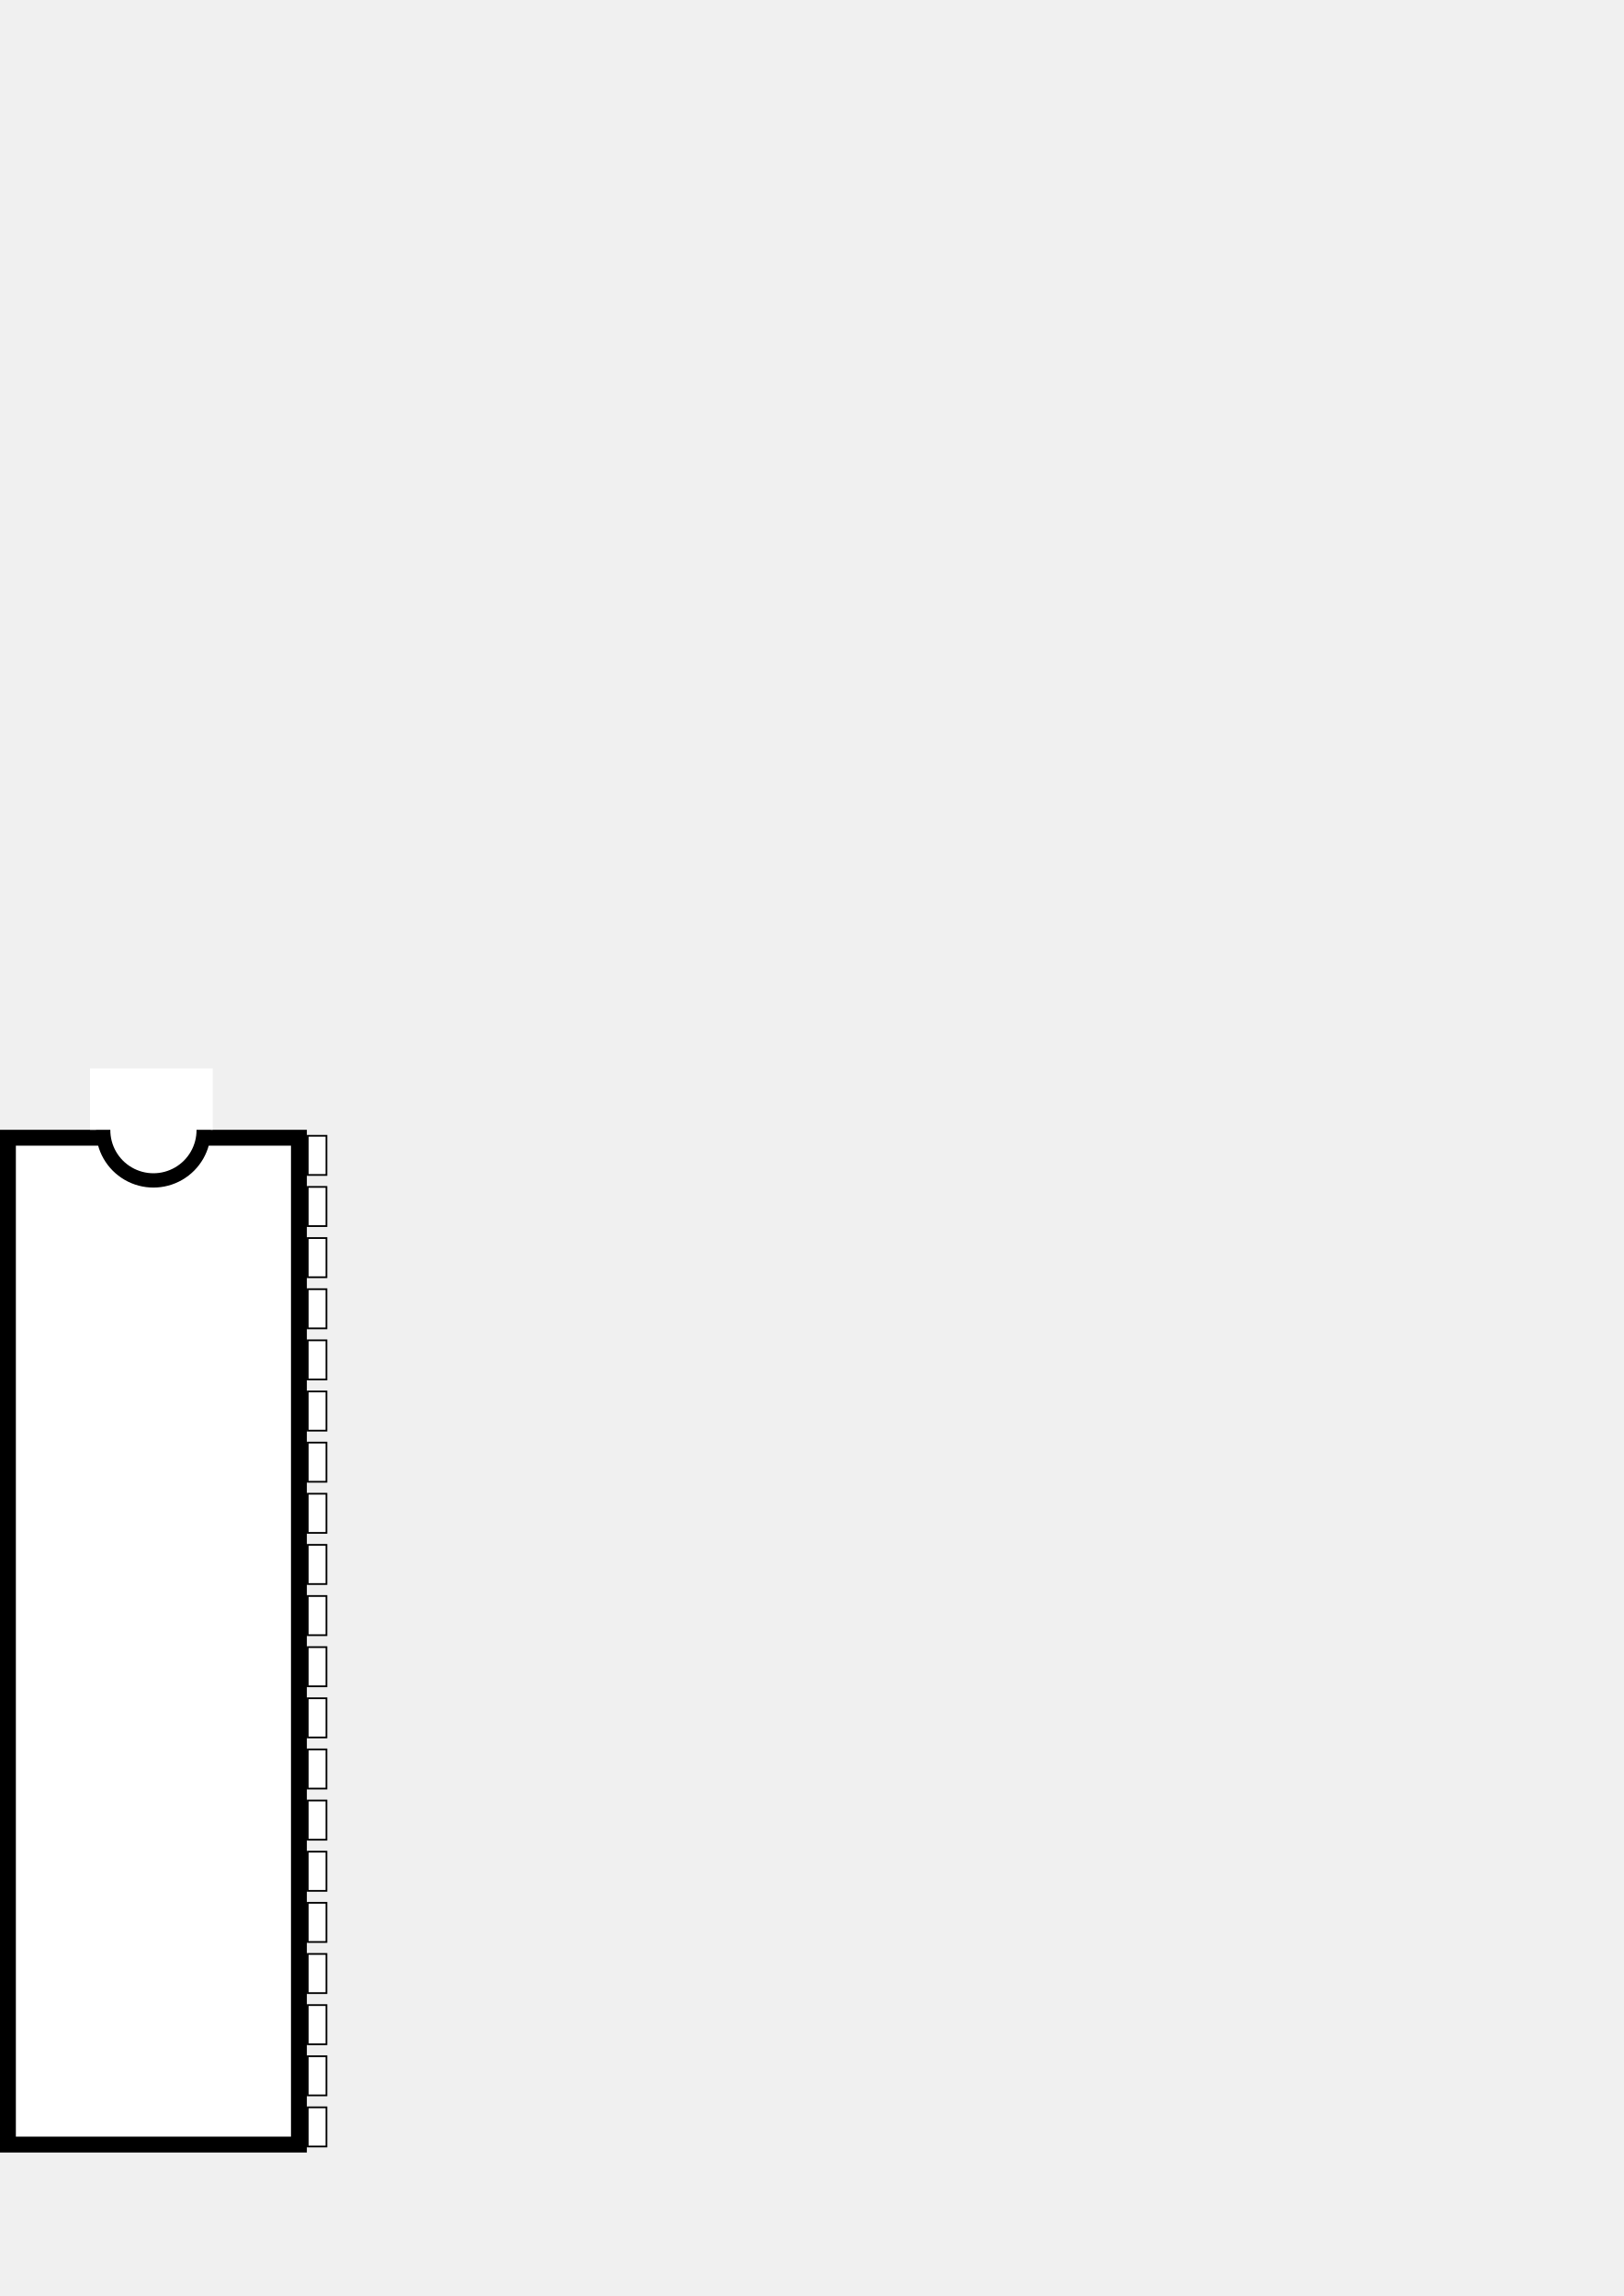
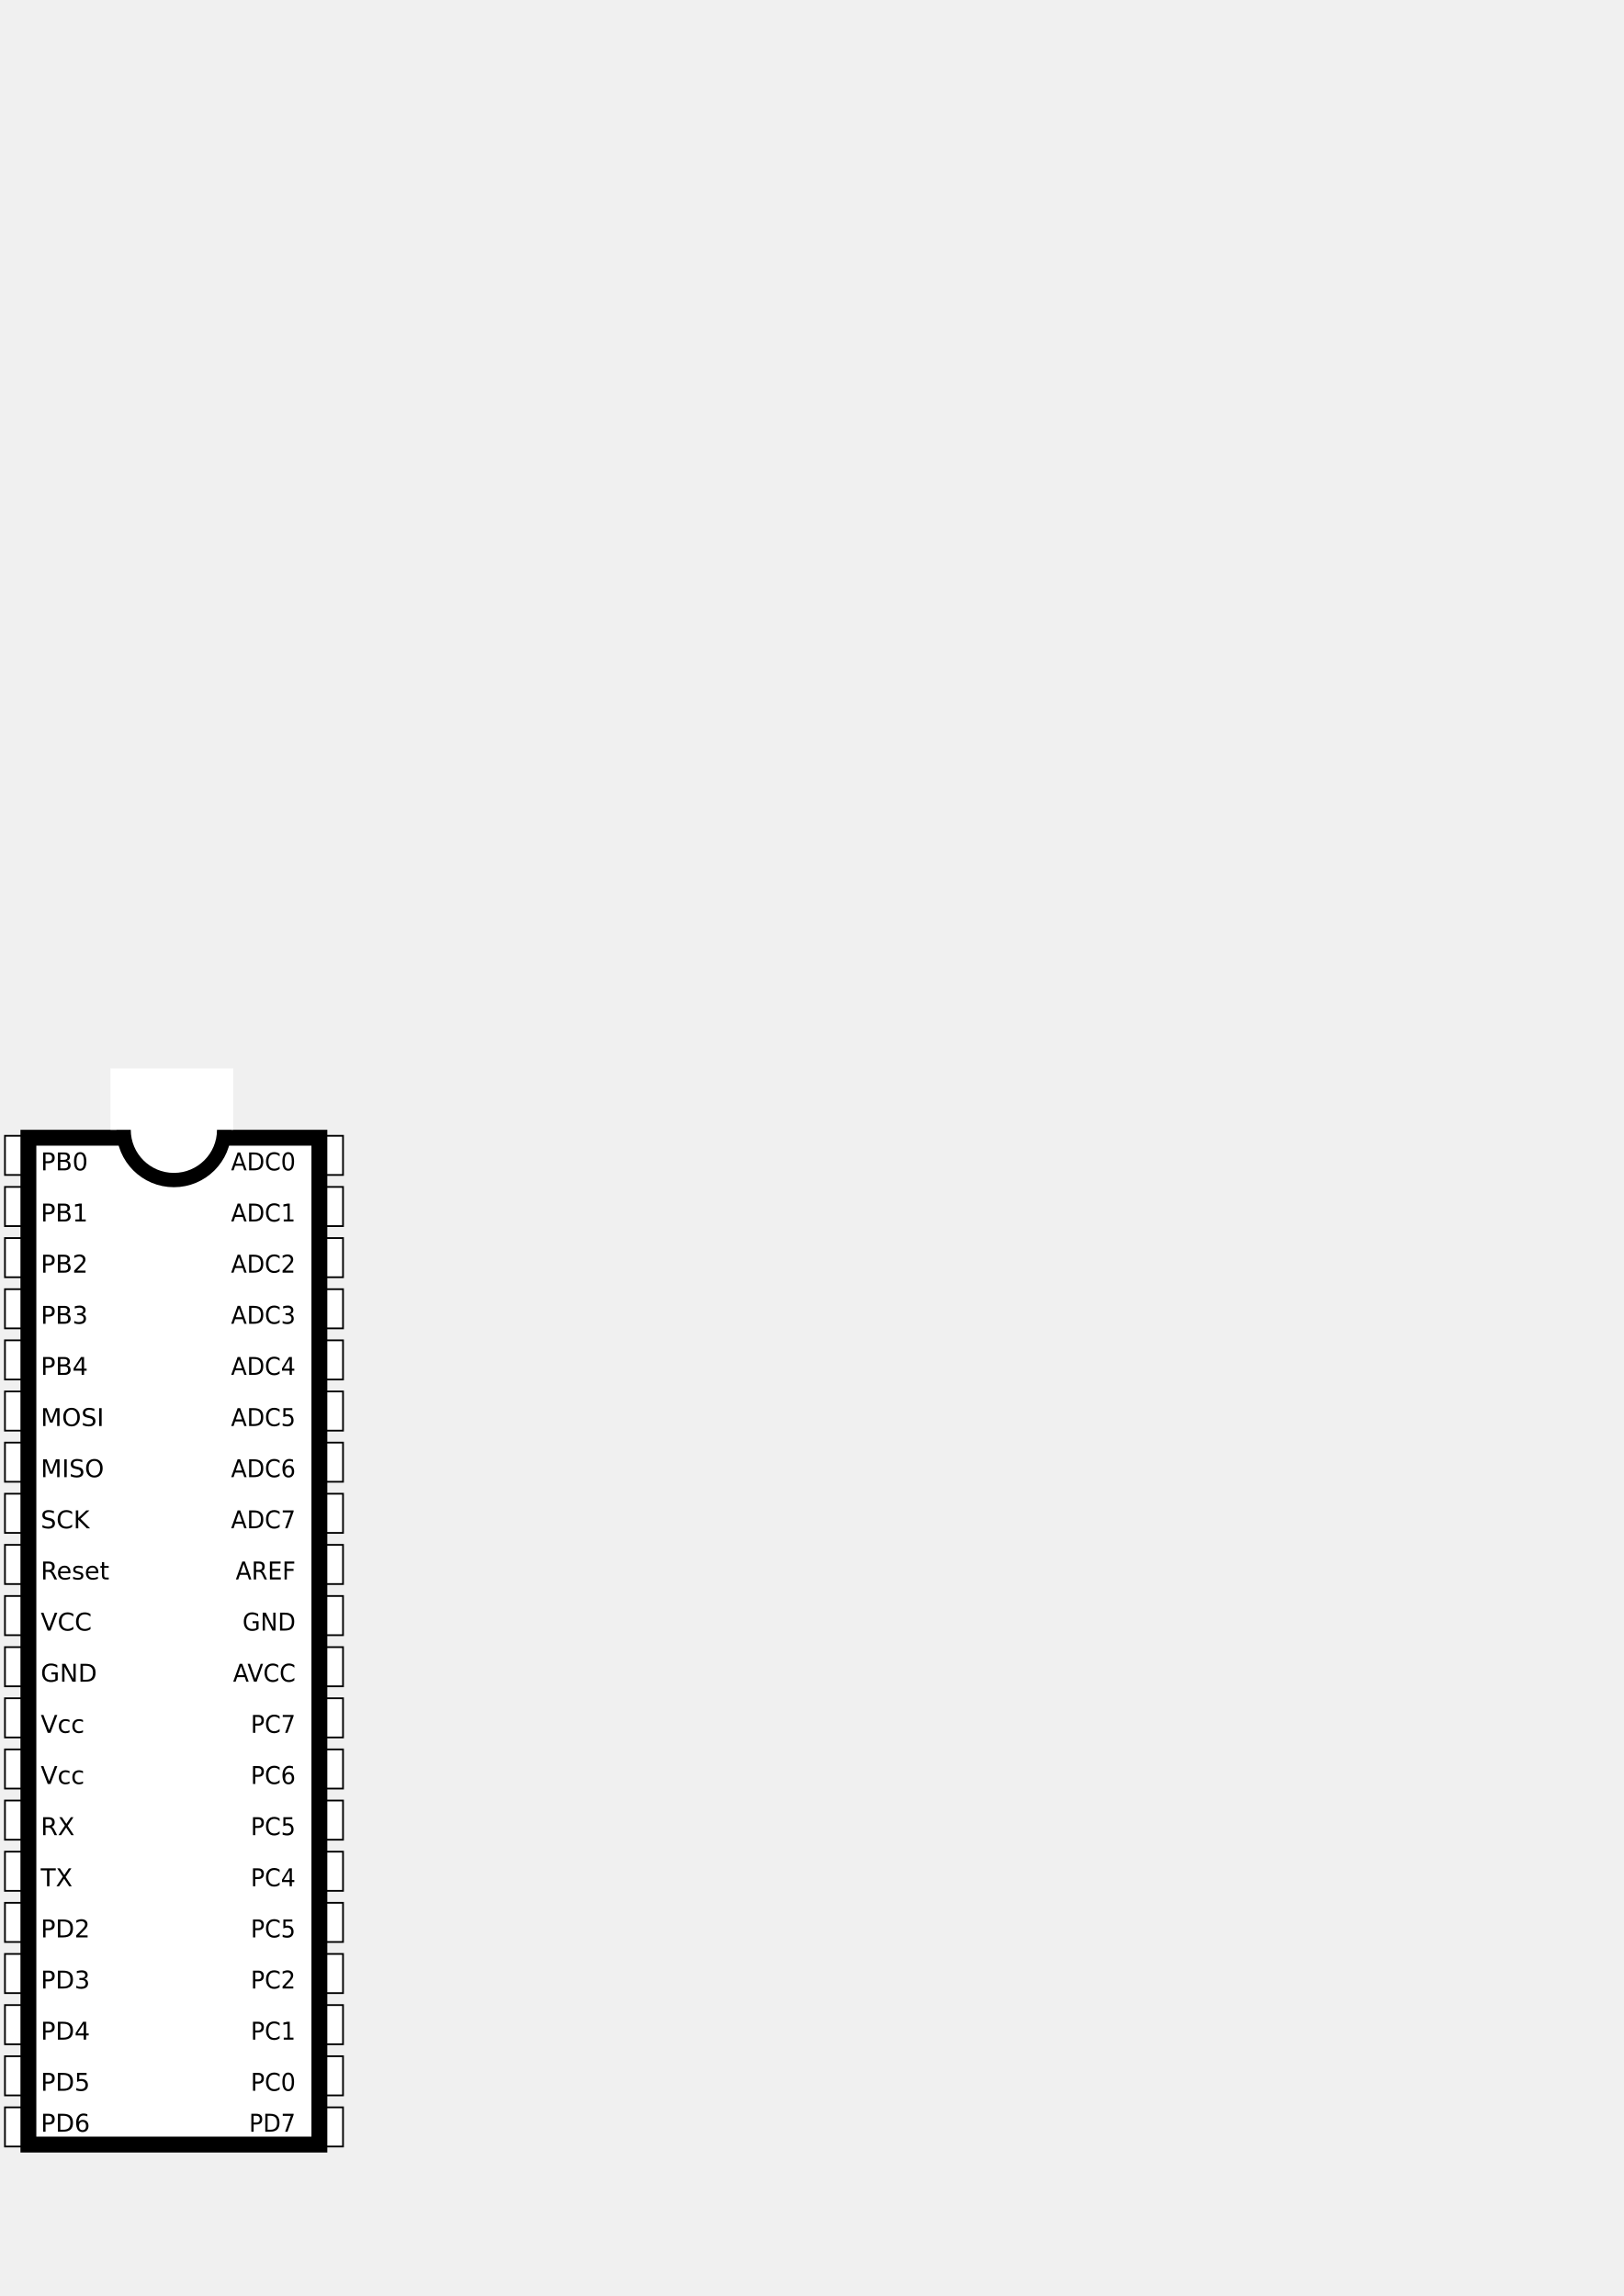
<svg xmlns="http://www.w3.org/2000/svg" width="210mm" height="297mm" id="svg3813" version="1.1">
  <defs id="defs3815">
    </defs>
  <g id="layer1">
-     <a id="a4367">
-       <rect y="556.24" x="3.878" height="492.244" width="142.244" id="rect3705" style="fill:#ffffff;fill-opacity:1;stroke:#000000;stroke-width:7.756;stroke-miterlimit:4;stroke-opacity:1;stroke-dasharray:none" />
-     </a>
-     <path transform="matrix(1.273936,0,0,1.273936,-195.2565,253.6177)" style="fill:#ffffff;fill-opacity:1;stroke:#000000;stroke-width:5.495;stroke-miterlimit:4;stroke-opacity:1;stroke-dasharray:none" id="path3660" d="m 231.429,234.505 a 19.286,19.286 0 1 1 -38.571,0 19.286,19.286 0 1 1 38.571,0 z" />
-     <rect style="fill:#ffffff;fill-opacity:1;stroke:#ffffff;stroke-width:1.106;stroke-miterlimit:4;stroke-opacity:1;stroke-dasharray:none" id="rect3701" width="58.894" height="28.894" x="44.553" y="522.915" />
-     <rect style="fill:#ffffff;fill-opacity:1;stroke:#000000;stroke-width:0.85;stroke-miterlimit:4;stroke-opacity:1;stroke-dasharray:none" id="rect4380-8-7-2-5-1" width="9.15" height="19.15" x="150.425" y="1030.287" />
-     <rect style="fill:#ffffff;fill-opacity:1;stroke:#000000;stroke-width:0.85;stroke-miterlimit:4;stroke-opacity:1;stroke-dasharray:none" id="rect4380-8-7-2-5-1-0" width="9.15" height="19.15" x="150.425" y="1005.287" />
-     <rect style="fill:#ffffff;fill-opacity:1;stroke:#000000;stroke-width:0.85;stroke-miterlimit:4;stroke-opacity:1;stroke-dasharray:none" id="rect4380-8-7-2-5-1-6" width="9.15" height="19.15" x="150.425" y="980.287" />
-     <rect style="fill:#ffffff;fill-opacity:1;stroke:#000000;stroke-width:0.85;stroke-miterlimit:4;stroke-opacity:1;stroke-dasharray:none" id="rect4380-8-7-2-5-1-0-3" width="9.15" height="19.15" x="150.425" y="955.287" />
-     <rect style="fill:#ffffff;fill-opacity:1;stroke:#000000;stroke-width:0.85;stroke-miterlimit:4;stroke-opacity:1;stroke-dasharray:none" id="rect4380-8-7-2-5-1-2" width="9.15" height="19.15" x="150.425" y="930.287" />
-     <rect style="fill:#ffffff;fill-opacity:1;stroke:#000000;stroke-width:0.85;stroke-miterlimit:4;stroke-opacity:1;stroke-dasharray:none" id="rect4380-8-7-2-5-1-0-0" width="9.15" height="19.15" x="150.425" y="905.287" />
-     <rect style="fill:#ffffff;fill-opacity:1;stroke:#000000;stroke-width:0.85;stroke-miterlimit:4;stroke-opacity:1;stroke-dasharray:none" id="rect4380-8-7-2-5-1-6-6" width="9.15" height="19.15" x="150.425" y="880.287" />
-     <rect style="fill:#ffffff;fill-opacity:1;stroke:#000000;stroke-width:0.85;stroke-miterlimit:4;stroke-opacity:1;stroke-dasharray:none" id="rect4380-8-7-2-5-1-0-3-1" width="9.15" height="19.15" x="150.425" y="855.287" />
-     <rect style="fill:#ffffff;fill-opacity:1;stroke:#000000;stroke-width:0.85;stroke-miterlimit:4;stroke-opacity:1;stroke-dasharray:none" id="rect4380-8-7-2-5-1-5" width="9.15" height="19.15" x="150.425" y="830.287" />
-     <rect style="fill:#ffffff;fill-opacity:1;stroke:#000000;stroke-width:0.85;stroke-miterlimit:4;stroke-opacity:1;stroke-dasharray:none" id="rect4380-8-7-2-5-1-0-5" width="9.15" height="19.15" x="150.425" y="805.287" />
-     <rect style="fill:#ffffff;fill-opacity:1;stroke:#000000;stroke-width:0.85;stroke-miterlimit:4;stroke-opacity:1;stroke-dasharray:none" id="rect4380-8-7-2-5-1-6-4" width="9.15" height="19.15" x="150.425" y="780.287" />
-     <rect style="fill:#ffffff;fill-opacity:1;stroke:#000000;stroke-width:0.85;stroke-miterlimit:4;stroke-opacity:1;stroke-dasharray:none" id="rect4380-8-7-2-5-1-0-3-7" width="9.15" height="19.15" x="150.425" y="755.287" />
-     <rect style="fill:#ffffff;fill-opacity:1;stroke:#000000;stroke-width:0.85;stroke-miterlimit:4;stroke-opacity:1;stroke-dasharray:none" id="rect4380-8-7-2-5-1-2-6" width="9.15" height="19.15" x="150.425" y="730.287" />
-     <rect style="fill:#ffffff;fill-opacity:1;stroke:#000000;stroke-width:0.85;stroke-miterlimit:4;stroke-opacity:1;stroke-dasharray:none" id="rect4380-8-7-2-5-1-0-0-5" width="9.15" height="19.15" x="150.425" y="705.287" />
-     <rect style="fill:#ffffff;fill-opacity:1;stroke:#000000;stroke-width:0.85;stroke-miterlimit:4;stroke-opacity:1;stroke-dasharray:none" id="rect4380-8-7-2-5-1-6-6-6" width="9.15" height="19.15" x="150.425" y="680.287" />
-     <rect style="fill:#ffffff;fill-opacity:1;stroke:#000000;stroke-width:0.85;stroke-miterlimit:4;stroke-opacity:1;stroke-dasharray:none" id="rect4380-8-7-2-5-1-0-3-1-9" width="9.15" height="19.15" x="150.425" y="655.287" />
-     <rect style="fill:#ffffff;fill-opacity:1;stroke:#000000;stroke-width:0.85;stroke-miterlimit:4;stroke-opacity:1;stroke-dasharray:none" id="rect4380-8-7-2-5-1-2-6-3" width="9.15" height="19.15" x="150.425" y="630.287" />
-     <rect style="fill:#ffffff;fill-opacity:1;stroke:#000000;stroke-width:0.85;stroke-miterlimit:4;stroke-opacity:1;stroke-dasharray:none" id="rect4380-8-7-2-5-1-0-0-5-7" width="9.15" height="19.15" x="150.425" y="605.287" />
-     <rect style="fill:#ffffff;fill-opacity:1;stroke:#000000;stroke-width:0.85;stroke-miterlimit:4;stroke-opacity:1;stroke-dasharray:none" id="rect4380-8-7-2-5-1-6-6-6-4" width="9.15" height="19.15" x="150.425" y="580.287" />
-     <rect style="fill:#ffffff;fill-opacity:1;stroke:#000000;stroke-width:0.85;stroke-miterlimit:4;stroke-opacity:1;stroke-dasharray:none" id="rect4380-8-7-2-5-1-0-3-1-9-5" width="9.15" height="19.15" x="150.425" y="555.287" />
-     <rect style="fill:#ffffff;fill-opacity:1;stroke:#000000;stroke-width:0.85;stroke-miterlimit:4;stroke-opacity:1;stroke-dasharray:none" id="rect4380-8-7-2-5-1-25" width="9.15" height="19.15" x="-9.575" y="1030.287" />
-     <rect style="fill:#ffffff;fill-opacity:1;stroke:#000000;stroke-width:0.85;stroke-miterlimit:4;stroke-opacity:1;stroke-dasharray:none" id="rect4380-8-7-2-5-1-0-4" width="9.15" height="19.15" x="-9.575" y="1005.287" />
-     <rect style="fill:#ffffff;fill-opacity:1;stroke:#000000;stroke-width:0.85;stroke-miterlimit:4;stroke-opacity:1;stroke-dasharray:none" id="rect4380-8-7-2-5-1-6-7" width="9.15" height="19.15" x="-9.575" y="980.287" />
-     <rect style="fill:#ffffff;fill-opacity:1;stroke:#000000;stroke-width:0.85;stroke-miterlimit:4;stroke-opacity:1;stroke-dasharray:none" id="rect4380-8-7-2-5-1-0-3-4" width="9.15" height="19.15" x="-9.575" y="955.287" />
-     <rect style="fill:#ffffff;fill-opacity:1;stroke:#000000;stroke-width:0.85;stroke-miterlimit:4;stroke-opacity:1;stroke-dasharray:none" id="rect4380-8-7-2-5-1-2-4" width="9.15" height="19.15" x="-9.575" y="930.287" />
-     <rect style="fill:#ffffff;fill-opacity:1;stroke:#000000;stroke-width:0.85;stroke-miterlimit:4;stroke-opacity:1;stroke-dasharray:none" id="rect4380-8-7-2-5-1-0-0-3" width="9.15" height="19.15" x="-9.575" y="905.287" />
-     <rect style="fill:#ffffff;fill-opacity:1;stroke:#000000;stroke-width:0.85;stroke-miterlimit:4;stroke-opacity:1;stroke-dasharray:none" id="rect4380-8-7-2-5-1-6-6-0" width="9.15" height="19.15" x="-9.575" y="880.287" />
-     <rect style="fill:#ffffff;fill-opacity:1;stroke:#000000;stroke-width:0.85;stroke-miterlimit:4;stroke-opacity:1;stroke-dasharray:none" id="rect4380-8-7-2-5-1-0-3-1-7" width="9.15" height="19.15" x="-9.575" y="855.287" />
-     <rect style="fill:#ffffff;fill-opacity:1;stroke:#000000;stroke-width:0.85;stroke-miterlimit:4;stroke-opacity:1;stroke-dasharray:none" id="rect4380-8-7-2-5-1-5-8" width="9.15" height="19.15" x="-9.575" y="830.287" />
-     <rect style="fill:#ffffff;fill-opacity:1;stroke:#000000;stroke-width:0.85;stroke-miterlimit:4;stroke-opacity:1;stroke-dasharray:none" id="rect4380-8-7-2-5-1-0-5-6" width="9.15" height="19.15" x="-9.575" y="805.287" />
-     <rect style="fill:#ffffff;fill-opacity:1;stroke:#000000;stroke-width:0.85;stroke-miterlimit:4;stroke-opacity:1;stroke-dasharray:none" id="rect4380-8-7-2-5-1-6-4-8" width="9.15" height="19.15" x="-9.575" y="780.287" />
-     <rect style="fill:#ffffff;fill-opacity:1;stroke:#000000;stroke-width:0.85;stroke-miterlimit:4;stroke-opacity:1;stroke-dasharray:none" id="rect4380-8-7-2-5-1-0-3-7-8" width="9.15" height="19.15" x="-9.575" y="755.287" />
-     <rect style="fill:#ffffff;fill-opacity:1;stroke:#000000;stroke-width:0.85;stroke-miterlimit:4;stroke-opacity:1;stroke-dasharray:none" id="rect4380-8-7-2-5-1-2-6-4" width="9.15" height="19.15" x="-9.575" y="730.287" />
-     <rect style="fill:#ffffff;fill-opacity:1;stroke:#000000;stroke-width:0.85;stroke-miterlimit:4;stroke-opacity:1;stroke-dasharray:none" id="rect4380-8-7-2-5-1-0-0-5-3" width="9.15" height="19.15" x="-9.575" y="705.287" />
-     <rect style="fill:#ffffff;fill-opacity:1;stroke:#000000;stroke-width:0.85;stroke-miterlimit:4;stroke-opacity:1;stroke-dasharray:none" id="rect4380-8-7-2-5-1-6-6-6-1" width="9.15" height="19.15" x="-9.575" y="680.287" />
-     <rect style="fill:#ffffff;fill-opacity:1;stroke:#000000;stroke-width:0.85;stroke-miterlimit:4;stroke-opacity:1;stroke-dasharray:none" id="rect4380-8-7-2-5-1-0-3-1-9-4" width="9.15" height="19.15" x="-9.575" y="655.287" />
-     <rect style="fill:#ffffff;fill-opacity:1;stroke:#000000;stroke-width:0.85;stroke-miterlimit:4;stroke-opacity:1;stroke-dasharray:none" id="rect4380-8-7-2-5-1-2-6-3-9" width="9.15" height="19.15" x="-9.575" y="630.287" />
-     <rect style="fill:#ffffff;fill-opacity:1;stroke:#000000;stroke-width:0.85;stroke-miterlimit:4;stroke-opacity:1;stroke-dasharray:none" id="rect4380-8-7-2-5-1-0-0-5-7-2" width="9.15" height="19.15" x="-9.575" y="605.287" />
-     <rect style="fill:#ffffff;fill-opacity:1;stroke:#000000;stroke-width:0.85;stroke-miterlimit:4;stroke-opacity:1;stroke-dasharray:none" id="rect4380-8-7-2-5-1-6-6-6-4-0" width="9.15" height="19.15" x="-9.575" y="580.287" />
-     <rect style="fill:#ffffff;fill-opacity:1;stroke:#000000;stroke-width:0.85;stroke-miterlimit:4;stroke-opacity:1;stroke-dasharray:none" id="rect4380-8-7-2-5-1-0-3-1-9-5-6" width="9.15" height="19.15" x="-9.575" y="555.287" />
+     <g id="g5165">
+       <rect y="1030.285" x="158.427" height="19.15" width="9.245" id="rect4380-8-7-2-5-1" style="fill:#ffffff;fill-opacity:1;stroke:#000000;stroke-width:0.855;stroke-miterlimit:4;stroke-opacity:1;stroke-dasharray:none" />
+       <rect y="1005.286" x="158.427" height="19.15" width="9.245" id="rect4380-8-7-2-5-1-0" style="fill:#ffffff;fill-opacity:1;stroke:#000000;stroke-width:0.855;stroke-miterlimit:4;stroke-opacity:1;stroke-dasharray:none" />
+       <rect y="980.286" x="158.427" height="19.15" width="9.245" id="rect4380-8-7-2-5-1-6" style="fill:#ffffff;fill-opacity:1;stroke:#000000;stroke-width:0.855;stroke-miterlimit:4;stroke-opacity:1;stroke-dasharray:none" />
+       <rect y="955.286" x="158.427" height="19.15" width="9.245" id="rect4380-8-7-2-5-1-0-3" style="fill:#ffffff;fill-opacity:1;stroke:#000000;stroke-width:0.855;stroke-miterlimit:4;stroke-opacity:1;stroke-dasharray:none" />
+       <rect y="930.286" x="158.427" height="19.15" width="9.245" id="rect4380-8-7-2-5-1-2" style="fill:#ffffff;fill-opacity:1;stroke:#000000;stroke-width:0.855;stroke-miterlimit:4;stroke-opacity:1;stroke-dasharray:none" />
+       <rect y="905.287" x="158.427" height="19.15" width="9.245" id="rect4380-8-7-2-5-1-0-0" style="fill:#ffffff;fill-opacity:1;stroke:#000000;stroke-width:0.855;stroke-miterlimit:4;stroke-opacity:1;stroke-dasharray:none" />
+       <rect y="880.287" x="158.427" height="19.15" width="9.245" id="rect4380-8-7-2-5-1-6-6" style="fill:#ffffff;fill-opacity:1;stroke:#000000;stroke-width:0.855;stroke-miterlimit:4;stroke-opacity:1;stroke-dasharray:none" />
+       <rect y="855.287" x="158.427" height="19.15" width="9.245" id="rect4380-8-7-2-5-1-0-3-1" style="fill:#ffffff;fill-opacity:1;stroke:#000000;stroke-width:0.855;stroke-miterlimit:4;stroke-opacity:1;stroke-dasharray:none" />
+       <rect y="830.287" x="158.427" height="19.15" width="9.245" id="rect4380-8-7-2-5-1-5" style="fill:#ffffff;fill-opacity:1;stroke:#000000;stroke-width:0.855;stroke-miterlimit:4;stroke-opacity:1;stroke-dasharray:none" />
+       <rect y="805.287" x="158.427" height="19.15" width="9.245" id="rect4380-8-7-2-5-1-0-5" style="fill:#ffffff;fill-opacity:1;stroke:#000000;stroke-width:0.855;stroke-miterlimit:4;stroke-opacity:1;stroke-dasharray:none" />
+       <rect y="780.287" x="158.427" height="19.15" width="9.245" id="rect4380-8-7-2-5-1-6-4" style="fill:#ffffff;fill-opacity:1;stroke:#000000;stroke-width:0.855;stroke-miterlimit:4;stroke-opacity:1;stroke-dasharray:none" />
+       <rect y="755.288" x="158.427" height="19.15" width="9.245" id="rect4380-8-7-2-5-1-0-3-7" style="fill:#ffffff;fill-opacity:1;stroke:#000000;stroke-width:0.855;stroke-miterlimit:4;stroke-opacity:1;stroke-dasharray:none" />
+       <rect y="730.288" x="158.427" height="19.15" width="9.245" id="rect4380-8-7-2-5-1-2-6" style="fill:#ffffff;fill-opacity:1;stroke:#000000;stroke-width:0.855;stroke-miterlimit:4;stroke-opacity:1;stroke-dasharray:none" />
+       <rect y="705.288" x="158.427" height="19.15" width="9.245" id="rect4380-8-7-2-5-1-0-0-5" style="fill:#ffffff;fill-opacity:1;stroke:#000000;stroke-width:0.855;stroke-miterlimit:4;stroke-opacity:1;stroke-dasharray:none" />
+       <rect y="680.288" x="158.427" height="19.15" width="9.245" id="rect4380-8-7-2-5-1-6-6-6" style="fill:#ffffff;fill-opacity:1;stroke:#000000;stroke-width:0.855;stroke-miterlimit:4;stroke-opacity:1;stroke-dasharray:none" />
+       <rect y="655.289" x="158.427" height="19.15" width="9.245" id="rect4380-8-7-2-5-1-0-3-1-9" style="fill:#ffffff;fill-opacity:1;stroke:#000000;stroke-width:0.855;stroke-miterlimit:4;stroke-opacity:1;stroke-dasharray:none" />
+       <rect y="630.289" x="158.427" height="19.15" width="9.245" id="rect4380-8-7-2-5-1-2-6-3" style="fill:#ffffff;fill-opacity:1;stroke:#000000;stroke-width:0.855;stroke-miterlimit:4;stroke-opacity:1;stroke-dasharray:none" />
+       <rect y="605.289" x="158.427" height="19.15" width="9.245" id="rect4380-8-7-2-5-1-0-0-5-7" style="fill:#ffffff;fill-opacity:1;stroke:#000000;stroke-width:0.855;stroke-miterlimit:4;stroke-opacity:1;stroke-dasharray:none" />
+       <rect y="580.289" x="158.427" height="19.15" width="9.245" id="rect4380-8-7-2-5-1-6-6-6-4" style="fill:#ffffff;fill-opacity:1;stroke:#000000;stroke-width:0.855;stroke-miterlimit:4;stroke-opacity:1;stroke-dasharray:none" />
+       <rect y="555.29" x="158.427" height="19.15" width="9.245" id="rect4380-8-7-2-5-1-0-3-1-9-5" style="fill:#ffffff;fill-opacity:1;stroke:#000000;stroke-width:0.855;stroke-miterlimit:4;stroke-opacity:1;stroke-dasharray:none" />
+       <rect y="1030.287" x="2.425" height="19.15" width="9.15" id="rect4380-8-7-2-5-1-25" style="fill:#ffffff;fill-opacity:1;stroke:#000000;stroke-width:0.85;stroke-miterlimit:4;stroke-opacity:1;stroke-dasharray:none" />
+       <rect y="1005.287" x="2.425" height="19.15" width="9.15" id="rect4380-8-7-2-5-1-0-4" style="fill:#ffffff;fill-opacity:1;stroke:#000000;stroke-width:0.85;stroke-miterlimit:4;stroke-opacity:1;stroke-dasharray:none" />
+       <rect y="980.287" x="2.425" height="19.15" width="9.15" id="rect4380-8-7-2-5-1-6-7" style="fill:#ffffff;fill-opacity:1;stroke:#000000;stroke-width:0.85;stroke-miterlimit:4;stroke-opacity:1;stroke-dasharray:none" />
+       <rect y="955.287" x="2.425" height="19.15" width="9.15" id="rect4380-8-7-2-5-1-0-3-4" style="fill:#ffffff;fill-opacity:1;stroke:#000000;stroke-width:0.85;stroke-miterlimit:4;stroke-opacity:1;stroke-dasharray:none" />
+       <rect y="930.287" x="2.425" height="19.15" width="9.15" id="rect4380-8-7-2-5-1-2-4" style="fill:#ffffff;fill-opacity:1;stroke:#000000;stroke-width:0.85;stroke-miterlimit:4;stroke-opacity:1;stroke-dasharray:none" />
+       <rect y="905.287" x="2.425" height="19.15" width="9.15" id="rect4380-8-7-2-5-1-0-0-3" style="fill:#ffffff;fill-opacity:1;stroke:#000000;stroke-width:0.85;stroke-miterlimit:4;stroke-opacity:1;stroke-dasharray:none" />
+       <rect y="880.287" x="2.425" height="19.15" width="9.15" id="rect4380-8-7-2-5-1-6-6-0" style="fill:#ffffff;fill-opacity:1;stroke:#000000;stroke-width:0.85;stroke-miterlimit:4;stroke-opacity:1;stroke-dasharray:none" />
+       <rect y="855.287" x="2.425" height="19.15" width="9.15" id="rect4380-8-7-2-5-1-0-3-1-7" style="fill:#ffffff;fill-opacity:1;stroke:#000000;stroke-width:0.85;stroke-miterlimit:4;stroke-opacity:1;stroke-dasharray:none" />
+       <rect y="830.287" x="2.425" height="19.15" width="9.15" id="rect4380-8-7-2-5-1-5-8" style="fill:#ffffff;fill-opacity:1;stroke:#000000;stroke-width:0.85;stroke-miterlimit:4;stroke-opacity:1;stroke-dasharray:none" />
+       <rect y="805.287" x="2.425" height="19.15" width="9.15" id="rect4380-8-7-2-5-1-0-5-6" style="fill:#ffffff;fill-opacity:1;stroke:#000000;stroke-width:0.85;stroke-miterlimit:4;stroke-opacity:1;stroke-dasharray:none" />
+       <rect y="780.287" x="2.425" height="19.15" width="9.15" id="rect4380-8-7-2-5-1-6-4-8" style="fill:#ffffff;fill-opacity:1;stroke:#000000;stroke-width:0.85;stroke-miterlimit:4;stroke-opacity:1;stroke-dasharray:none" />
+       <rect y="755.287" x="2.425" height="19.15" width="9.15" id="rect4380-8-7-2-5-1-0-3-7-8" style="fill:#ffffff;fill-opacity:1;stroke:#000000;stroke-width:0.85;stroke-miterlimit:4;stroke-opacity:1;stroke-dasharray:none" />
+       <rect y="730.287" x="2.425" height="19.15" width="9.15" id="rect4380-8-7-2-5-1-2-6-4" style="fill:#ffffff;fill-opacity:1;stroke:#000000;stroke-width:0.85;stroke-miterlimit:4;stroke-opacity:1;stroke-dasharray:none" />
+       <rect y="705.287" x="2.425" height="19.15" width="9.15" id="rect4380-8-7-2-5-1-0-0-5-3" style="fill:#ffffff;fill-opacity:1;stroke:#000000;stroke-width:0.85;stroke-miterlimit:4;stroke-opacity:1;stroke-dasharray:none" />
+       <rect y="680.287" x="2.425" height="19.15" width="9.15" id="rect4380-8-7-2-5-1-6-6-6-1" style="fill:#ffffff;fill-opacity:1;stroke:#000000;stroke-width:0.85;stroke-miterlimit:4;stroke-opacity:1;stroke-dasharray:none" />
+       <rect y="655.287" x="2.425" height="19.15" width="9.15" id="rect4380-8-7-2-5-1-0-3-1-9-4" style="fill:#ffffff;fill-opacity:1;stroke:#000000;stroke-width:0.85;stroke-miterlimit:4;stroke-opacity:1;stroke-dasharray:none" />
+       <rect y="630.287" x="2.425" height="19.15" width="9.15" id="rect4380-8-7-2-5-1-2-6-3-9" style="fill:#ffffff;fill-opacity:1;stroke:#000000;stroke-width:0.85;stroke-miterlimit:4;stroke-opacity:1;stroke-dasharray:none" />
+       <rect y="605.287" x="2.425" height="19.15" width="9.15" id="rect4380-8-7-2-5-1-0-0-5-7-2" style="fill:#ffffff;fill-opacity:1;stroke:#000000;stroke-width:0.85;stroke-miterlimit:4;stroke-opacity:1;stroke-dasharray:none" />
+       <rect y="580.287" x="2.425" height="19.15" width="9.15" id="rect4380-8-7-2-5-1-6-6-6-4-0" style="fill:#ffffff;fill-opacity:1;stroke:#000000;stroke-width:0.85;stroke-miterlimit:4;stroke-opacity:1;stroke-dasharray:none" />
+       <rect y="555.287" x="2.425" height="19.15" width="9.15" id="rect4380-8-7-2-5-1-0-3-1-9-5-6" style="fill:#ffffff;fill-opacity:1;stroke:#000000;stroke-width:0.85;stroke-miterlimit:4;stroke-opacity:1;stroke-dasharray:none" />
+       <a transform="translate(10,0)" id="a4367">
+         <rect style="fill:#ffffff;fill-opacity:1;stroke:#000000;stroke-width:7.756;stroke-miterlimit:4;stroke-opacity:1;stroke-dasharray:none" id="rect3705" width="142.244" height="492.244" x="3.878" y="556.24" />
+       </a>
+       <path d="m 231.429,234.505 c 0,10.651 -8.635,19.286 -19.286,19.286 -10.651,0 -19.286,-8.635 -19.286,-19.286 0,-10.651 8.635,-19.286 19.286,-19.286 10.651,0 19.286,8.635 19.286,19.286 z" id="path3660" style="fill:#ffffff;fill-opacity:1;stroke:#000000;stroke-width:5.495;stroke-miterlimit:4;stroke-opacity:1;stroke-dasharray:none" transform="matrix(1.273936,0,0,1.273936,-185.2565,253.6177)" />
+       <rect y="522.915" x="54.553" height="28.894" width="58.894" id="rect3701" style="fill:#ffffff;fill-opacity:1;stroke:#ffffff;stroke-width:1.106;stroke-miterlimit:4;stroke-opacity:1;stroke-dasharray:none" />
+     </g>
+     <text xml:space="preserve" style="font-size:4px;font-style:normal;font-weight:normal;fill:#000000;fill-opacity:1;stroke:none;font-family:Bitstream Vera Sans;-inkscape-font-specification:Bitstream Vera Sans" x="19.906" y="1022.192" id="text4775">
+       <tspan id="tspan4777" x="19.906" y="1022.192" style="font-size:12px">PD5</tspan>
+     </text>
+     <text xml:space="preserve" style="font-size:4px;font-style:normal;font-weight:normal;fill:#000000;fill-opacity:1;stroke:none;font-family:Bitstream Vera Sans;-inkscape-font-specification:Bitstream Vera Sans" x="19.906" y="997.192" id="text4775-8">
+       <tspan id="tspan4777-9" x="19.906" y="997.192" style="font-size:12px">PD4</tspan>
+     </text>
+     <text xml:space="preserve" style="font-size:4px;font-style:normal;font-weight:normal;fill:#000000;fill-opacity:1;stroke:none;font-family:Bitstream Vera Sans;-inkscape-font-specification:Bitstream Vera Sans" x="19.906" y="972.192" id="text4775-2">
+       <tspan id="tspan4777-6" x="19.906" y="972.192" style="font-size:12px">PD3</tspan>
+     </text>
+     <text xml:space="preserve" style="font-size:4px;font-style:normal;font-weight:normal;fill:#000000;fill-opacity:1;stroke:none;font-family:Bitstream Vera Sans;-inkscape-font-specification:Bitstream Vera Sans" x="19.906" y="947.192" id="text4775-8-6">
+       <tspan id="tspan4777-9-4" x="19.906" y="947.192" style="font-size:12px">PD2</tspan>
+     </text>
+     <text xml:space="preserve" style="font-size:4px;font-style:normal;font-weight:normal;fill:#000000;fill-opacity:1;stroke:none;font-family:Bitstream Vera Sans;-inkscape-font-specification:Bitstream Vera Sans" x="19.906" y="922.192" id="text4775-9">
+       <tspan id="tspan4777-5" x="19.906" y="922.192" style="font-size:12px">TX</tspan>
+     </text>
+     <text xml:space="preserve" style="font-size:4px;font-style:normal;font-weight:normal;fill:#000000;fill-opacity:1;stroke:none;font-family:Bitstream Vera Sans;-inkscape-font-specification:Bitstream Vera Sans" x="19.906" y="897.192" id="text4775-8-0">
+       <tspan id="tspan4777-9-48" x="19.906" y="897.192" style="font-size:12px">RX</tspan>
+     </text>
+     <text xml:space="preserve" style="font-size:4px;font-style:normal;font-weight:normal;fill:#000000;fill-opacity:1;stroke:none;font-family:Bitstream Vera Sans;-inkscape-font-specification:Bitstream Vera Sans" x="19.906" y="872.192" id="text4775-2-7">
+       <tspan id="tspan4777-6-1" x="19.906" y="872.192" style="font-size:12px">Vcc</tspan>
+     </text>
+     <text xml:space="preserve" style="font-size:4px;font-style:normal;font-weight:normal;fill:#000000;fill-opacity:1;stroke:none;font-family:Bitstream Vera Sans;-inkscape-font-specification:Bitstream Vera Sans" x="19.906" y="847.192" id="text4775-8-6-7">
+       <tspan id="tspan4777-9-4-2" x="19.906" y="847.192" style="font-size:12px">Vcc</tspan>
+     </text>
+     <text xml:space="preserve" style="font-size:4px;font-style:normal;font-weight:normal;fill:#000000;fill-opacity:1;stroke:none;font-family:Bitstream Vera Sans;-inkscape-font-specification:Bitstream Vera Sans" x="19.906" y="822.192" id="text4775-7">
+       <tspan id="tspan4777-2" x="19.906" y="822.192" style="font-size:12px">GND</tspan>
+     </text>
+     <text xml:space="preserve" style="font-size:4px;font-style:normal;font-weight:normal;fill:#000000;fill-opacity:1;stroke:none;font-family:Bitstream Vera Sans;-inkscape-font-specification:Bitstream Vera Sans" x="19.906" y="797.192" id="text4775-8-2">
+       <tspan id="tspan4777-9-6" x="19.906" y="797.192" style="font-size:12px">VCC</tspan>
+     </text>
+     <text xml:space="preserve" style="font-size:4px;font-style:normal;font-weight:normal;fill:#000000;fill-opacity:1;stroke:none;font-family:Bitstream Vera Sans;-inkscape-font-specification:Bitstream Vera Sans" x="19.906" y="772.192" id="text4775-2-1">
+       <tspan id="tspan4777-6-0" x="19.906" y="772.192" style="font-size:12px">Reset</tspan>
+     </text>
+     <text xml:space="preserve" style="font-size:4px;font-style:normal;font-weight:normal;fill:#000000;fill-opacity:1;stroke:none;font-family:Bitstream Vera Sans;-inkscape-font-specification:Bitstream Vera Sans" x="19.906" y="747.192" id="text4775-8-6-6">
+       <tspan id="tspan4777-9-4-1" x="19.906" y="747.192" style="font-size:12px">SCK</tspan>
+     </text>
+     <text xml:space="preserve" style="font-size:4px;font-style:normal;font-weight:normal;fill:#000000;fill-opacity:1;stroke:none;font-family:Bitstream Vera Sans;-inkscape-font-specification:Bitstream Vera Sans" x="19.906" y="722.192" id="text4775-9-5">
+       <tspan id="tspan4777-5-9" x="19.906" y="722.192" style="font-size:12px">MISO</tspan>
+     </text>
+     <text xml:space="preserve" style="font-size:4px;font-style:normal;font-weight:normal;fill:#000000;fill-opacity:1;stroke:none;font-family:Bitstream Vera Sans;-inkscape-font-specification:Bitstream Vera Sans" x="19.906" y="697.192" id="text4775-8-0-4">
+       <tspan id="tspan4777-9-48-9" x="19.906" y="697.192" style="font-size:12px">MOSI</tspan>
+     </text>
+     <text xml:space="preserve" style="font-size:4px;font-style:normal;font-weight:normal;fill:#000000;fill-opacity:1;stroke:none;font-family:Bitstream Vera Sans;-inkscape-font-specification:Bitstream Vera Sans" x="19.906" y="672.192" id="text4775-2-7-0">
+       <tspan id="tspan4777-6-1-9" x="19.906" y="672.192" style="font-size:12px">PB4</tspan>
+     </text>
+     <text xml:space="preserve" style="font-size:4px;font-style:normal;font-weight:normal;fill:#000000;fill-opacity:1;stroke:none;font-family:Bitstream Vera Sans;-inkscape-font-specification:Bitstream Vera Sans" x="19.906" y="647.192" id="text4775-8-6-7-1">
+       <tspan id="tspan4777-9-4-2-7" x="19.906" y="647.192" style="font-size:12px">PB3</tspan>
+     </text>
+     <text xml:space="preserve" style="font-size:4px;font-style:normal;font-weight:normal;fill:#000000;fill-opacity:1;stroke:none;font-family:Bitstream Vera Sans;-inkscape-font-specification:Bitstream Vera Sans" x="19.906" y="622.192" id="text4775-8-0-4-7">
+       <tspan id="tspan4777-9-48-9-1" x="19.906" y="622.192" style="font-size:12px">PB2</tspan>
+     </text>
+     <text xml:space="preserve" style="font-size:4px;font-style:normal;font-weight:normal;fill:#000000;fill-opacity:1;stroke:none;font-family:Bitstream Vera Sans;-inkscape-font-specification:Bitstream Vera Sans" x="19.906" y="597.192" id="text4775-2-7-0-1">
+       <tspan id="tspan4777-6-1-9-5" x="19.906" y="597.192" style="font-size:12px">PB1</tspan>
+     </text>
+     <text xml:space="preserve" style="font-size:4px;font-style:normal;font-weight:normal;fill:#000000;fill-opacity:1;stroke:none;font-family:Bitstream Vera Sans;-inkscape-font-specification:Bitstream Vera Sans" x="19.906" y="572.192" id="text4775-8-6-7-1-9">
+       <tspan id="tspan4777-9-4-2-7-7" x="19.906" y="572.192" style="font-size:12px">PB0</tspan>
+     </text>
+     <text xml:space="preserve" style="font-size:3.886px;font-style:normal;font-weight:normal;text-align:end;text-anchor:end;fill:#000000;fill-opacity:1;stroke:none;font-family:Bitstream Vera Sans;-inkscape-font-specification:Bitstream Vera Sans" x="154.928" y="992.969" id="text4775-76" transform="scale(0.9714112,1.02943)">
+       <tspan id="tspan4777-7" x="154.928" y="992.969" style="font-size:11.657px;text-align:end;text-anchor:end">PC0</tspan>
+     </text>
+     <text xml:space="preserve" style="font-size:3.886px;font-style:normal;font-weight:normal;text-align:end;text-anchor:end;fill:#000000;fill-opacity:1;stroke:none;font-family:Bitstream Vera Sans;-inkscape-font-specification:Bitstream Vera Sans" x="154.928" y="968.684" id="text4775-8-3" transform="scale(0.9714112,1.02943)">
+       <tspan id="tspan4777-9-65" x="154.928" y="968.684" style="font-size:11.657px;text-align:end;text-anchor:end">PC1</tspan>
+     </text>
+     <text xml:space="preserve" style="font-size:3.886px;font-style:normal;font-weight:normal;text-align:end;text-anchor:end;fill:#000000;fill-opacity:1;stroke:none;font-family:Bitstream Vera Sans;-inkscape-font-specification:Bitstream Vera Sans" x="154.928" y="944.399" id="text4775-2-6" transform="scale(0.9714112,1.02943)">
+       <tspan id="tspan4777-6-3" x="154.928" y="944.399" style="font-size:11.657px;text-align:end;text-anchor:end">PC2</tspan>
+     </text>
+     <text xml:space="preserve" style="font-size:3.886px;font-style:normal;font-weight:normal;text-align:end;text-anchor:end;fill:#000000;fill-opacity:1;stroke:none;font-family:Bitstream Vera Sans;-inkscape-font-specification:Bitstream Vera Sans" x="154.928" y="920.113" id="text4775-8-6-9" transform="scale(0.9714112,1.02943)">
+       <tspan id="tspan4777-9-4-4" x="154.928" y="920.113" style="font-size:11.657px;text-align:end;text-anchor:end">PC5</tspan>
+     </text>
+     <text xml:space="preserve" style="font-size:3.886px;font-style:normal;font-weight:normal;text-align:end;text-anchor:end;fill:#000000;fill-opacity:1;stroke:none;font-family:Bitstream Vera Sans;-inkscape-font-specification:Bitstream Vera Sans" x="154.928" y="895.828" id="text4775-9-8" transform="scale(0.9714112,1.02943)">
+       <tspan id="tspan4777-5-1" x="154.928" y="895.828" style="font-size:11.657px;text-align:end;text-anchor:end">PC4</tspan>
+     </text>
+     <text xml:space="preserve" style="font-size:3.886px;font-style:normal;font-weight:normal;text-align:end;text-anchor:end;fill:#000000;fill-opacity:1;stroke:none;font-family:Bitstream Vera Sans;-inkscape-font-specification:Bitstream Vera Sans" x="154.928" y="871.543" id="text4775-8-0-2" transform="scale(0.9714112,1.02943)">
+       <tspan id="tspan4777-9-48-93" x="154.928" y="871.543" style="font-size:11.657px;text-align:end;text-anchor:end">PC5</tspan>
+     </text>
+     <text xml:space="preserve" style="font-size:3.886px;font-style:normal;font-weight:normal;text-align:end;text-anchor:end;fill:#000000;fill-opacity:1;stroke:none;font-family:Bitstream Vera Sans;-inkscape-font-specification:Bitstream Vera Sans" x="154.928" y="847.257" id="text4775-2-7-9" transform="scale(0.9714112,1.02943)">
+       <tspan id="tspan4777-6-1-0" x="154.928" y="847.257" style="font-size:11.657px;text-align:end;text-anchor:end">PC6</tspan>
+     </text>
+     <text xml:space="preserve" style="font-size:3.886px;font-style:normal;font-weight:normal;text-align:end;text-anchor:end;fill:#000000;fill-opacity:1;stroke:none;font-family:Bitstream Vera Sans;-inkscape-font-specification:Bitstream Vera Sans" x="154.928" y="822.972" id="text4775-8-6-7-8" transform="scale(0.9714112,1.02943)">
+       <tspan id="tspan4777-9-4-2-8" x="154.928" y="822.972" style="font-size:11.657px;text-align:end;text-anchor:end">PC7</tspan>
+     </text>
+     <text xml:space="preserve" style="font-size:3.886px;font-style:normal;font-weight:normal;text-align:end;text-anchor:end;fill:#000000;fill-opacity:1;stroke:none;font-family:Bitstream Vera Sans;-inkscape-font-specification:Bitstream Vera Sans" x="154.928" y="798.687" id="text4775-7-5" transform="scale(0.9714112,1.02943)">
+       <tspan id="tspan4777-2-0" x="154.928" y="798.687" style="font-size:11.657px;text-align:end;text-anchor:end">AVCC</tspan>
+     </text>
+     <text xml:space="preserve" style="font-size:3.886px;font-style:normal;font-weight:normal;text-align:end;text-anchor:end;fill:#000000;fill-opacity:1;stroke:none;font-family:Bitstream Vera Sans;-inkscape-font-specification:Bitstream Vera Sans" x="154.928" y="774.401" id="text4775-8-2-9" transform="scale(0.9714112,1.02943)">
+       <tspan id="tspan4777-9-6-6" x="154.928" y="774.401" style="font-size:11.657px;text-align:end;text-anchor:end">GND</tspan>
+     </text>
+     <text xml:space="preserve" style="font-size:3.886px;font-style:normal;font-weight:normal;text-align:end;text-anchor:end;fill:#000000;fill-opacity:1;stroke:none;font-family:Bitstream Vera Sans;-inkscape-font-specification:Bitstream Vera Sans" x="154.928" y="750.116" id="text4775-2-1-3" transform="scale(0.9714112,1.02943)">
+       <tspan id="tspan4777-6-0-8" x="154.928" y="750.116" style="font-size:11.657px;text-align:end;text-anchor:end">AREF</tspan>
+     </text>
+     <text xml:space="preserve" style="font-size:3.886px;font-style:normal;font-weight:normal;text-align:end;text-anchor:end;fill:#000000;fill-opacity:1;stroke:none;font-family:Bitstream Vera Sans;-inkscape-font-specification:Bitstream Vera Sans" x="154.928" y="725.831" id="text4775-8-6-6-5" transform="scale(0.9714112,1.02943)">
+       <tspan id="tspan4777-9-4-1-6" x="154.928" y="725.831" style="font-size:11.657px;text-align:end;text-anchor:end">ADC7</tspan>
+     </text>
+     <text xml:space="preserve" style="font-size:3.886px;font-style:normal;font-weight:normal;text-align:end;text-anchor:end;fill:#000000;fill-opacity:1;stroke:none;font-family:Bitstream Vera Sans;-inkscape-font-specification:Bitstream Vera Sans" x="154.928" y="701.546" id="text4775-9-5-1" transform="scale(0.9714112,1.02943)">
+       <tspan id="tspan4777-5-9-1" x="154.928" y="701.546" style="font-size:11.657px;text-align:end;text-anchor:end">ADC6</tspan>
+     </text>
+     <text xml:space="preserve" style="font-size:3.886px;font-style:normal;font-weight:normal;text-align:end;text-anchor:end;fill:#000000;fill-opacity:1;stroke:none;font-family:Bitstream Vera Sans;-inkscape-font-specification:Bitstream Vera Sans" x="154.928" y="677.26" id="text4775-8-0-4-5" transform="scale(0.9714112,1.02943)">
+       <tspan id="tspan4777-9-48-9-9" x="154.928" y="677.26" style="font-size:11.657px;text-align:end;text-anchor:end">ADC5</tspan>
+     </text>
+     <text xml:space="preserve" style="font-size:3.886px;font-style:normal;font-weight:normal;text-align:end;text-anchor:end;fill:#000000;fill-opacity:1;stroke:none;font-family:Bitstream Vera Sans;-inkscape-font-specification:Bitstream Vera Sans" x="154.928" y="652.975" id="text4775-2-7-0-8" transform="scale(0.9714112,1.02943)">
+       <tspan id="tspan4777-6-1-9-4" x="154.928" y="652.975" style="font-size:11.657px;text-align:end;text-anchor:end">ADC4</tspan>
+     </text>
+     <text xml:space="preserve" style="font-size:3.886px;font-style:normal;font-weight:normal;text-align:end;text-anchor:end;fill:#000000;fill-opacity:1;stroke:none;font-family:Bitstream Vera Sans;-inkscape-font-specification:Bitstream Vera Sans" x="154.928" y="628.69" id="text4775-8-6-7-1-8" transform="scale(0.9714112,1.02943)">
+       <tspan id="tspan4777-9-4-2-7-1" x="154.928" y="628.69" style="font-size:11.657px;text-align:end;text-anchor:end">ADC3</tspan>
+     </text>
+     <text xml:space="preserve" style="font-size:3.886px;font-style:normal;font-weight:normal;text-align:end;text-anchor:end;fill:#000000;fill-opacity:1;stroke:none;font-family:Bitstream Vera Sans;-inkscape-font-specification:Bitstream Vera Sans" x="154.928" y="604.405" id="text4775-8-0-4-7-0" transform="scale(0.9714112,1.02943)">
+       <tspan id="tspan4777-9-48-9-1-3" x="154.928" y="604.405" style="font-size:11.657px;text-align:end;text-anchor:end">ADC2</tspan>
+     </text>
+     <text xml:space="preserve" style="font-size:3.886px;font-style:normal;font-weight:normal;text-align:end;text-anchor:end;fill:#000000;fill-opacity:1;stroke:none;font-family:Bitstream Vera Sans;-inkscape-font-specification:Bitstream Vera Sans" x="154.928" y="580.119" id="text4775-2-7-0-1-0" transform="scale(0.9714112,1.02943)">
+       <tspan id="tspan4777-6-1-9-5-4" x="154.928" y="580.119" style="font-size:11.657px;text-align:end;text-anchor:end">ADC1</tspan>
+     </text>
+     <text xml:space="preserve" style="font-size:3.886px;font-style:normal;font-weight:normal;text-align:end;text-anchor:end;fill:#000000;fill-opacity:1;stroke:none;font-family:Bitstream Vera Sans;-inkscape-font-specification:Bitstream Vera Sans" x="154.928" y="555.834" id="text4775-8-6-7-1-9-4" transform="scale(0.9714112,1.02943)">
+       <tspan id="tspan4777-9-4-2-7-7-4" x="154.928" y="555.834" style="font-size:11.657px;text-align:end;text-anchor:end">ADC0</tspan>
+     </text>
+     <text xml:space="preserve" style="font-size:4px;font-style:normal;font-weight:normal;fill:#000000;fill-opacity:1;stroke:none;font-family:Bitstream Vera Sans;-inkscape-font-specification:Bitstream Vera Sans" x="19.906" y="1042.192" id="text4775-4">
+       <tspan id="tspan4777-76" x="19.906" y="1042.192" style="font-size:12px">PD6</tspan>
+     </text>
+     <text xml:space="preserve" style="font-size:3.886px;font-style:normal;font-weight:normal;text-align:end;text-anchor:end;fill:#000000;fill-opacity:1;stroke:none;font-family:Bitstream Vera Sans;-inkscape-font-specification:Bitstream Vera Sans" x="154.928" y="1012.397" id="text4775-4-3" transform="scale(0.9714112,1.02943)">
+       <tspan id="tspan4777-76-1" x="154.928" y="1012.397" style="font-size:11.657px;text-align:end;text-anchor:end">PD7</tspan>
+     </text>
  </g>
</svg>
